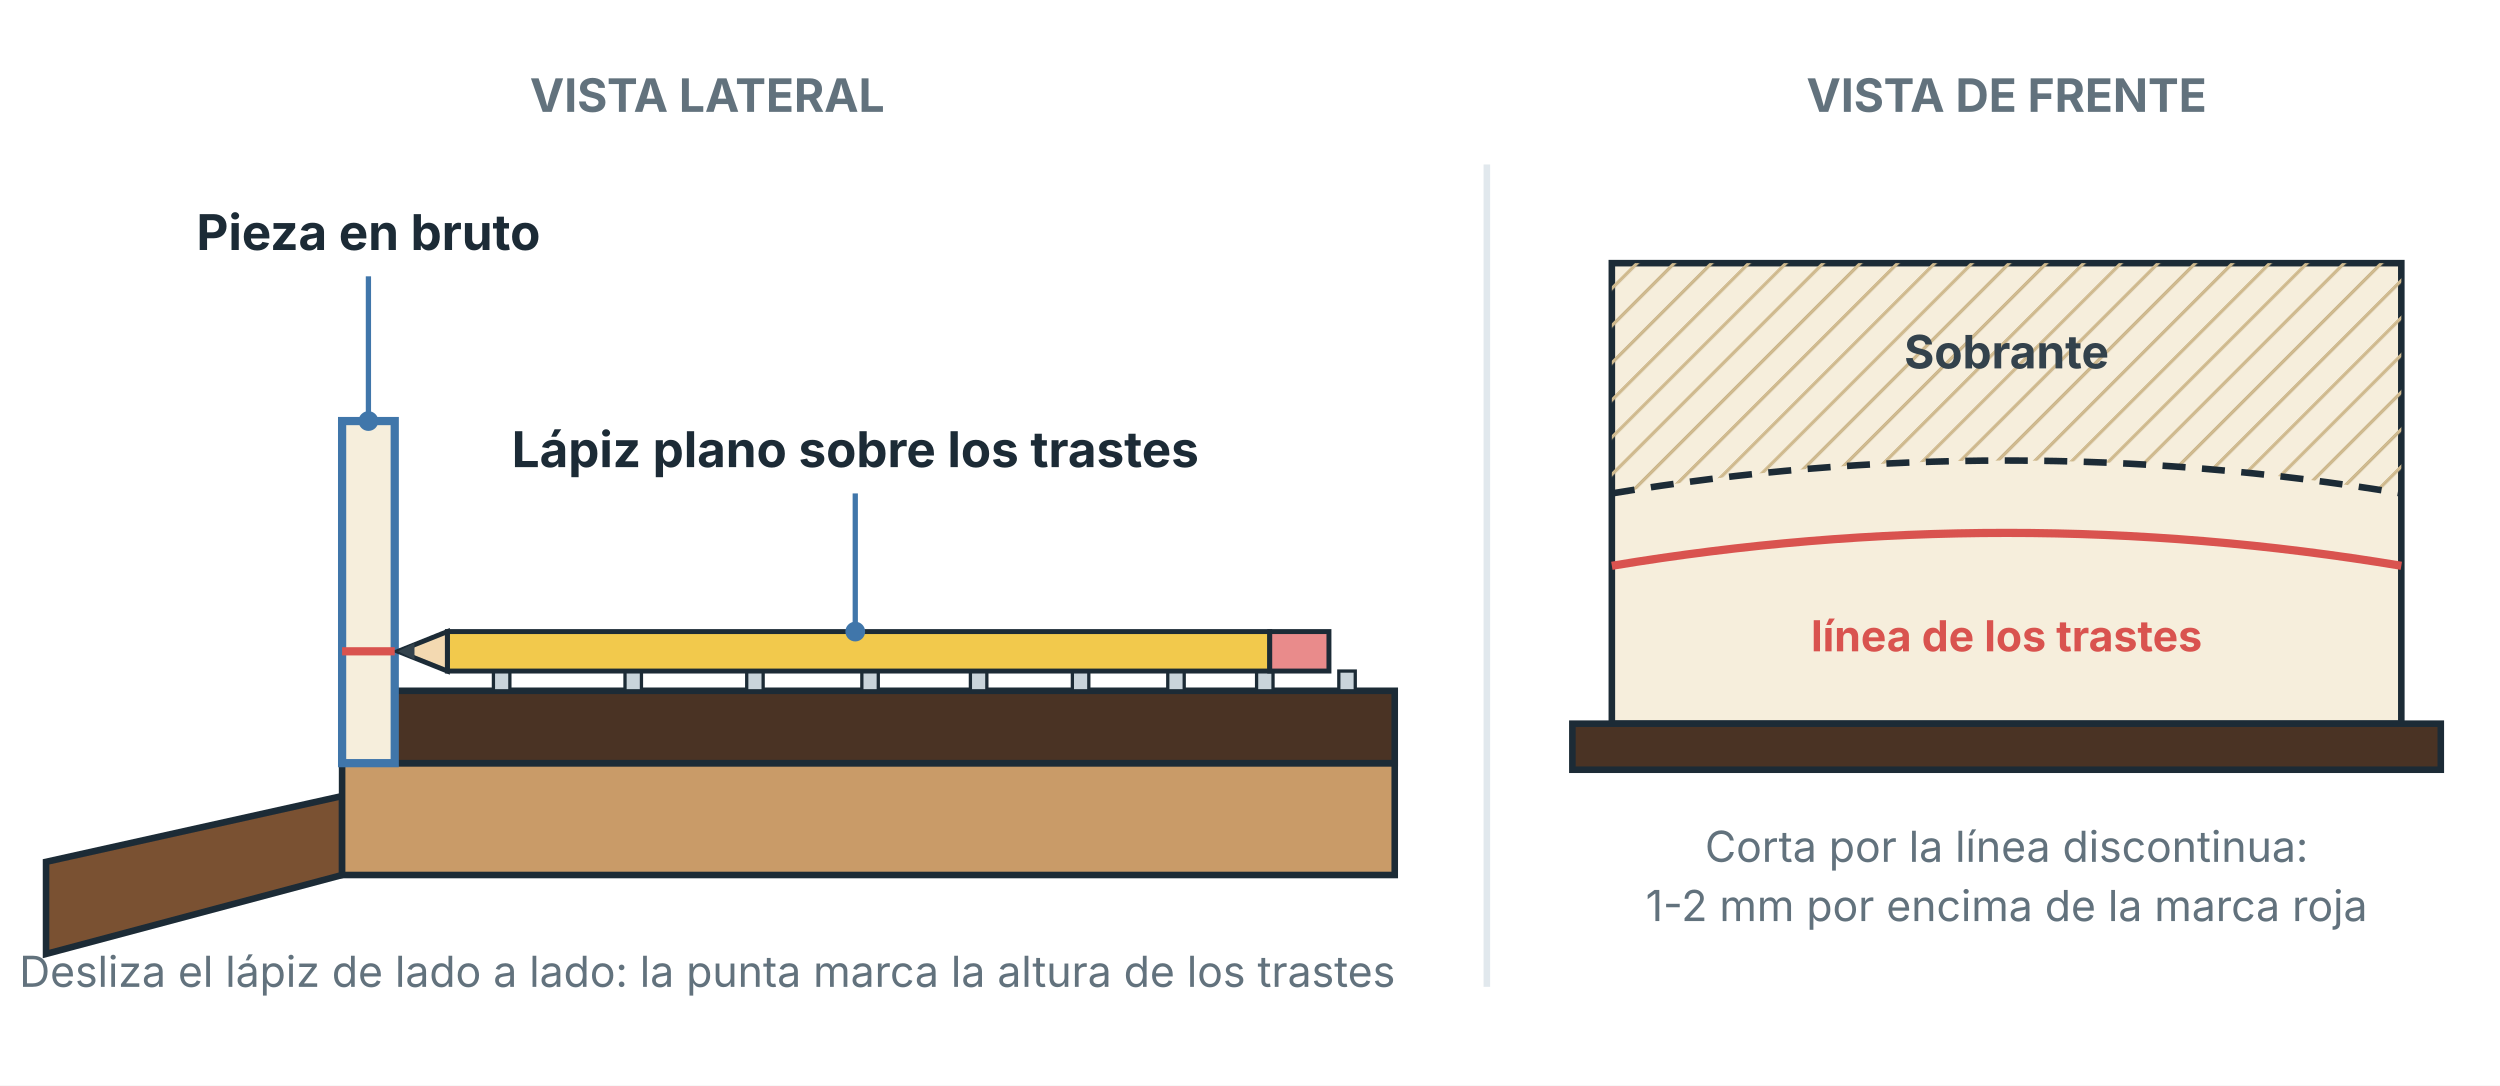
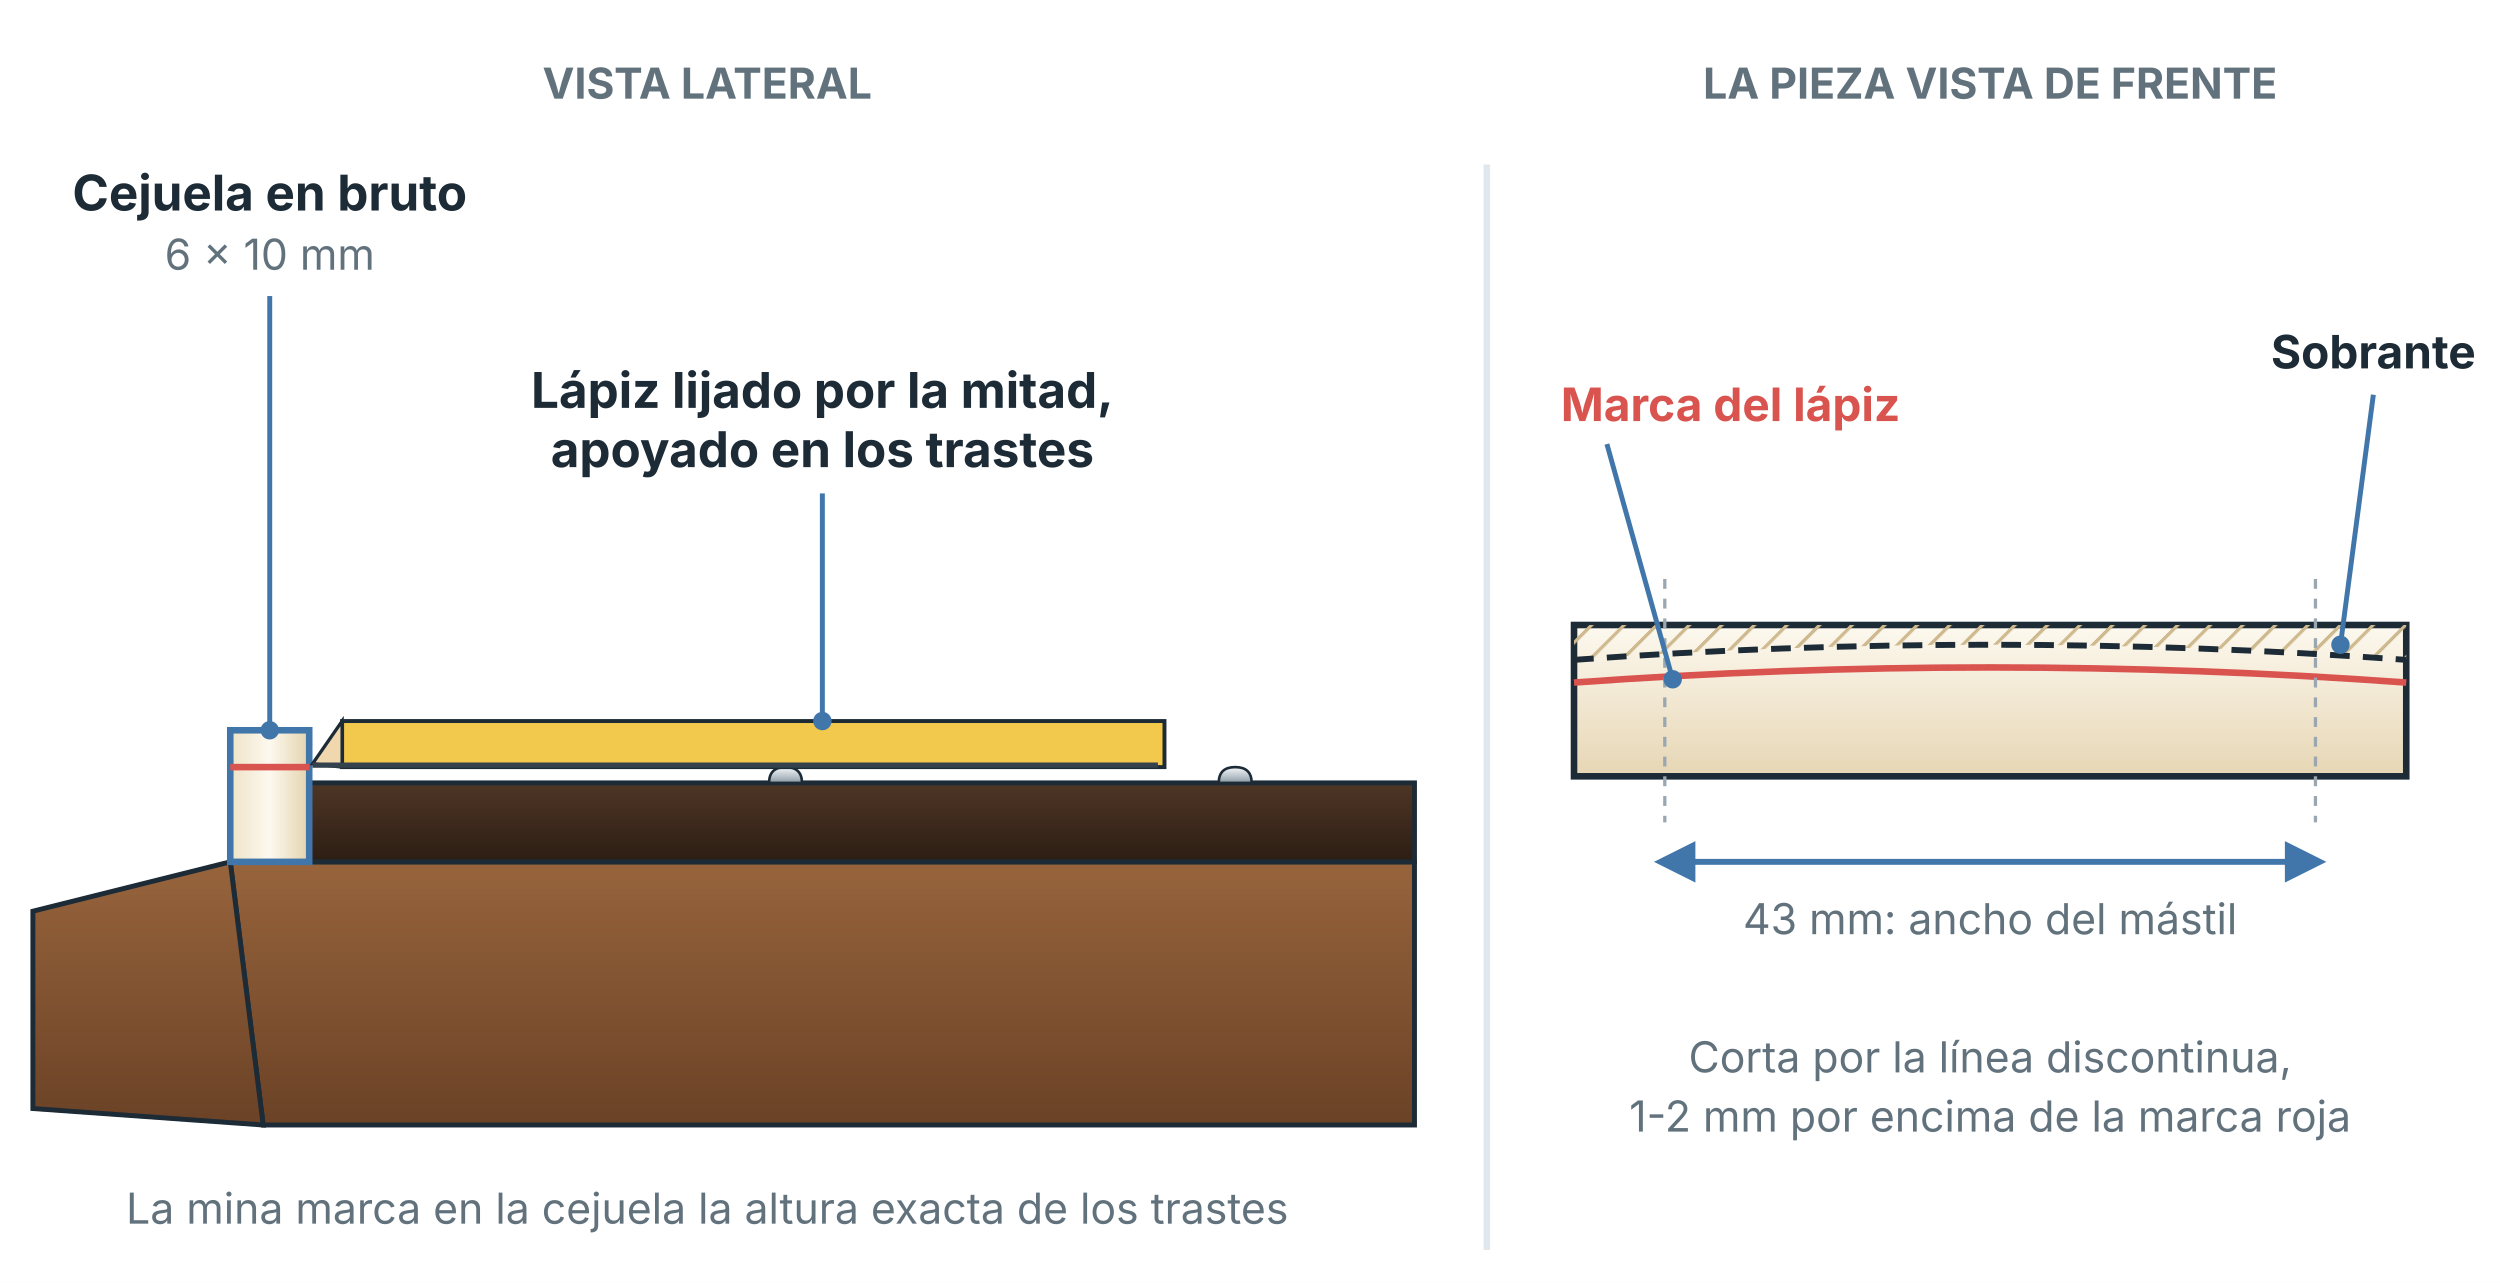
- <svg xmlns="http://www.w3.org/2000/svg" viewBox="0 0 760 330" font-family="Inter, Arial, sans-serif">
-   <rect width="760" height="330" fill="#ffffff" />
-   <text x="215" y="34" text-anchor="middle" font-size="14" font-weight="700" fill="#62727d">VISTA LATERAL</text>
-   <polygon points="14,262 104,242 104,266 14,290" fill="#7a5132" stroke="#1c2b36" stroke-width="2" />
-   <rect x="104" y="232" width="320" height="34" fill="#c99b68" stroke="#1c2b36" stroke-width="2" />
-   <rect x="120" y="210" width="304" height="22" fill="#4a3324" stroke="#1c2b36" stroke-width="2" />
-   <g fill="#c9d4db" stroke="#1c2b36" stroke-width="1">
-     <rect x="150" y="204" width="5" height="6" />
-     <rect x="190" y="204" width="5" height="6" />
-     <rect x="227" y="204" width="5" height="6" />
-     <rect x="262" y="204" width="5" height="6" />
-     <rect x="295" y="204" width="5" height="6" />
-     <rect x="326" y="204" width="5" height="6" />
-     <rect x="355" y="204" width="5" height="6" />
-     <rect x="382" y="204" width="5" height="6" />
-     <rect x="407" y="204" width="5" height="6" />
-   </g>
-   <rect x="104" y="128" width="16" height="104" fill="#f6eedc" stroke="#4076AA" stroke-width="2.5" />
-   <rect x="136" y="192" width="250" height="12" fill="#f2c94c" stroke="#1c2b36" stroke-width="1.5" />
-   <rect x="386" y="192" width="18" height="12" fill="#e98b8b" stroke="#1c2b36" stroke-width="1.5" />
-   <polygon points="136,192 136,204 121,198" fill="#f3d9b1" stroke="#1c2b36" stroke-width="1.5" />
-   <polygon points="126,195.5 126,200.5 121,198" fill="#33424c" />
-   <line x1="104" y1="198" x2="120" y2="198" stroke="#d9534f" stroke-width="2.5" />
-   <g stroke="#4076AA" stroke-width="1.6" fill="none">
-     <path d="M112,128 L112,84" />
-     <path d="M260,192 L260,150" />
-   </g>
-   <g fill="#4076AA">
-     <circle cx="112" cy="128" r="3" />
-     <circle cx="260" cy="192" r="3" />
-   </g>
-   <text x="112" y="76" text-anchor="middle" font-size="15" font-weight="700" fill="#1c2b36">Pieza en bruto</text>
-   <text x="260" y="142" text-anchor="middle" font-size="15" font-weight="700" fill="#1c2b36">Lápiz plano sobre los trastes</text>
-   <text x="215" y="300" text-anchor="middle" font-size="13" fill="#62727d">Desliza el lápiz de lado a lado: la punta marca la altura de los trastes</text>
-   <line x1="452" y1="50" x2="452" y2="300" stroke="#e1e8ed" stroke-width="2" />
-   <text x="610" y="34" text-anchor="middle" font-size="14" font-weight="700" fill="#62727d">VISTA DE FRENTE</text>
+ <svg xmlns="http://www.w3.org/2000/svg" viewBox="0 0 760 390" font-family="Inter, Arial, sans-serif">
  <defs>
-     <pattern id="h" width="8" height="8" patternUnits="userSpaceOnUse" patternTransform="rotate(45)">
-       <line x1="0" y1="0" x2="0" y2="8" stroke="#c9b48a" stroke-width="2" />
+     <linearGradient id="bone" x1="0" y1="0" x2="0" y2="1">
+       <stop offset="0" stop-color="#fdf9ef" />
+       <stop offset="1" stop-color="#e6d6b4" />
+     </linearGradient>
+     <linearGradient id="boneH" x1="0" y1="0" x2="1" y2="0">
+       <stop offset="0" stop-color="#efe3c8" />
+       <stop offset=".5" stop-color="#fdf9ef" />
+       <stop offset="1" stop-color="#e3d2ad" />
+     </linearGradient>
+     <linearGradient id="rose" x1="0" y1="0" x2="0" y2="1">
+       <stop offset="0" stop-color="#4f3626" />
+       <stop offset="1" stop-color="#2c1d13" />
+     </linearGradient>
+     <linearGradient id="spruce" x1="0" y1="0" x2="1" y2="1">
+       <stop offset="0" stop-color="#f4e2bb" />
+       <stop offset="1" stop-color="#dfbf8a" />
+     </linearGradient>
+     <linearGradient id="mahog" x1="0" y1="0" x2="0" y2="1">
+       <stop offset="0" stop-color="#97643c" />
+       <stop offset="1" stop-color="#6b4226" />
+     </linearGradient>
+     <linearGradient id="maple" x1="0" y1="0" x2="0" y2="1">
+       <stop offset="0" stop-color="#d9b07a" />
+       <stop offset="1" stop-color="#b98a55" />
+     </linearGradient>
+     <linearGradient id="ebony" x1="0" y1="0" x2="0" y2="1">
+       <stop offset="0" stop-color="#3b2b1e" />
+       <stop offset="1" stop-color="#18100a" />
+     </linearGradient>
+     <linearGradient id="nickel" x1="0" y1="0" x2="0" y2="1">
+       <stop offset="0" stop-color="#f4f7f9" />
+       <stop offset=".55" stop-color="#bcc6cd" />
+       <stop offset="1" stop-color="#8c99a2" />
+     </linearGradient>
+     <linearGradient id="steel" x1="0" y1="0" x2="0" y2="1">
+       <stop offset="0" stop-color="#7d8890" />
+       <stop offset=".5" stop-color="#d6dde2" />
+       <stop offset="1" stop-color="#6c767d" />
+     </linearGradient>
+     <radialGradient id="ballg" cx=".35" cy=".35" r=".7">
+       <stop offset="0" stop-color="#f2c76a" />
+       <stop offset="1" stop-color="#9b7426" />
+     </radialGradient>
+     <marker id="ar" viewBox="0 0 10 10" refX="5" refY="5" markerWidth="7" markerHeight="7" orient="auto-start-reverse">
+       <path d="M0,0 L10,5 L0,10 Z" fill="#4076AA" />
+     </marker>
+     <pattern id="hatch" width="7" height="7" patternUnits="userSpaceOnUse" patternTransform="rotate(45)">
+       <line x1="0" y1="0" x2="0" y2="7" stroke="#c9b48a" stroke-width="2" />
    </pattern>
-     <clipPath id="c">
-       <rect x="490" y="80" width="240" height="140" />
-     </clipPath>
  </defs>
-   <rect x="490" y="80" width="240" height="140" fill="#f6eedc" stroke="#1c2b36" stroke-width="2" />
-   <path d="M490,80 L730,80 L730,150 Q610,130 490,150 Z" fill="url(#h)" clip-path="url(#c)" />
-   <path d="M490,150 Q610,130 730,150" fill="none" stroke="#1c2b36" stroke-width="2" stroke-dasharray="7 5" />
-   <path d="M490,172 Q610,152 730,172" fill="none" stroke="#d9534f" stroke-width="2.5" />
-   <rect x="478" y="220" width="264" height="14" fill="#4a3324" stroke="#1c2b36" stroke-width="2" />
-   <text x="610" y="112" text-anchor="middle" font-size="14" font-weight="700" fill="#33424c">Sobrante</text>
-   <text x="610" y="198" text-anchor="middle" font-size="13" fill="#d9534f" font-weight="700">línea de los trastes</text>
-   <text x="610" y="262" text-anchor="middle" font-size="13" fill="#62727d">Corta por la línea discontinua:</text>
-   <text x="610" y="280" text-anchor="middle" font-size="13" fill="#62727d">1-2 mm por encima de la marca roja</text>
+   <rect width="760" height="390" fill="#ffffff" />
+   <text x="215.0" y="30.0" font-size="13" font-weight="700" fill="#62727d" text-anchor="middle">VISTA LATERAL</text>
+   <path d="M70.0,262.0 L430,262.0 L430,342.0 L80.0,342.0 Z" fill="url(#mahog)" stroke="#1c2b36" stroke-width="1.5" />
+   <path d="M70.0,262.0 L10,277.0 L10,337.0 L80.0,342.0 Z" fill="url(#mahog)" stroke="#1c2b36" stroke-width="1.5" />
+   <rect x="94.0" y="238.0" width="336.0" height="24.0" fill="url(#rose)" stroke="#1c2b36" stroke-width="1.5" />
+   <path d="M233.8,238.0 Q233.8,233.2 238.8,233.2 Q243.8,233.2 243.8,238.0 Z" fill="url(#nickel)" stroke="#1c2b36" stroke-width=".8" />
+   <path d="M370.5,238.0 Q370.5,233.2 375.5,233.2 Q380.5,233.2 380.5,238.0 Z" fill="url(#nickel)" stroke="#1c2b36" stroke-width=".8" />
+   <rect x="70.0" y="222.0" width="24.0" height="40.0" fill="url(#boneH)" stroke="#4076AA" stroke-width="2" />
+   <rect x="104.0" y="219.2" width="250" height="14.0" fill="#f2c94c" stroke="#1c2b36" stroke-width="1.2" />
+   <polygon points="104.0,219.2 104.0,233.2 95.0,232.2" fill="#f0d7ae" stroke="#1c2b36" stroke-width="1" />
+   <line x1="95.0" y1="232.6" x2="352.0" y2="232.6" stroke="#33424c" stroke-width="1.6" />
+   <line x1="70.0" y1="233.2" x2="94.0" y2="233.2" stroke="#d9534f" stroke-width="2" />
+   <path d="M82.0,222.0 L82.0,90.0" fill="none" stroke="#4076AA" stroke-width="1.5" />
+   <circle cx="82.0" cy="222.0" r="2.8" fill="#4076AA" />
+   <text x="82.0" y="64.0" font-size="15" font-weight="700" fill="#1c2b36" text-anchor="middle">Cejuela en bruto</text>
+   <text x="82.0" y="82.0" font-size="13" fill="#62727d" text-anchor="middle">6 × 10 mm</text>
+   <path d="M250.0,219.2 L250.0,150.0" fill="none" stroke="#4076AA" stroke-width="1.5" />
+   <circle cx="250.0" cy="219.2" r="2.8" fill="#4076AA" />
+   <text x="250.0" y="124.0" font-size="15" font-weight="700" fill="#1c2b36" text-anchor="middle">Lápiz lijado por la mitad,</text>
+   <text x="250.0" y="142.0" font-size="15" font-weight="700" fill="#1c2b36" text-anchor="middle">apoyado en los trastes</text>
+   <text x="215.0" y="372.0" font-size="13" fill="#62727d" text-anchor="middle">La mina marca en la cejuela la altura exacta de los trastes</text>
+   <line x1="452" y1="50" x2="452" y2="380" stroke="#e1e8ed" stroke-width="2" />
+   <text x="605.0" y="30.0" font-size="13" font-weight="700" fill="#62727d" text-anchor="middle">LA PIEZA VISTA DE FRENTE</text>
+   <clipPath id="cp">
+     <rect x="478.5" y="190.0" width="253.0" height="46.0" />
+   </clipPath>
+   <rect x="478.5" y="190.0" width="253.0" height="46.0" fill="url(#bone)" stroke="#1c2b36" stroke-width="2" />
+   <path d="M476.5,188.0 L733.5,188.0 L733.5,200.6 Q605,191.4 476.5,200.6 Z" fill="url(#hatch)" clip-path="url(#cp)" />
+   <path d="M478.5,200.6 Q605,191.4 731.5,200.6" fill="none" stroke="#1c2b36" stroke-width="1.8" stroke-dasharray="6 4" />
+   <path d="M478.5,207.5 Q605,198.3 731.5,207.5" fill="none" stroke="#d9534f" stroke-width="2" />
+   <line x1="506.1" y1="176.0" x2="506.1" y2="250.0" stroke="#9aa7b0" stroke-dasharray="3 3" />
+   <line x1="703.9" y1="176.0" x2="703.9" y2="250.0" stroke="#9aa7b0" stroke-dasharray="3 3" />
+   <line x1="509.1" y1="262.0" x2="700.9" y2="262.0" stroke="#4076AA" stroke-width="1.8" marker-start="url(#ar)" marker-end="url(#ar)" />
+   <text x="605.0" y="284.0" font-size="13" fill="#62727d" text-anchor="middle">43 mm: ancho del mástil</text>
+   <path d="M711.5,196.0 L721.5,120.0" fill="none" stroke="#4076AA" stroke-width="1.5" />
+   <circle cx="711.5" cy="196.0" r="2.8" fill="#4076AA" />
+   <text x="721.5" y="112.0" font-size="14" font-weight="700" fill="#1c2b36" text-anchor="middle">Sobrante</text>
+   <path d="M508.5,206.5 L488.5,135.0" fill="none" stroke="#4076AA" stroke-width="1.5" />
+   <circle cx="508.5" cy="206.5" r="2.8" fill="#4076AA" />
+   <text x="474.5" y="128.0" font-size="14" font-weight="700" fill="#d9534f">Marca del lápiz</text>
+   <text x="605.0" y="326.0" font-size="13" fill="#62727d" text-anchor="middle">Corta por la línea discontinua,</text>
+   <text x="605.0" y="344.0" font-size="13" fill="#62727d" text-anchor="middle">1-2 mm por encima de la marca roja</text>
</svg>
